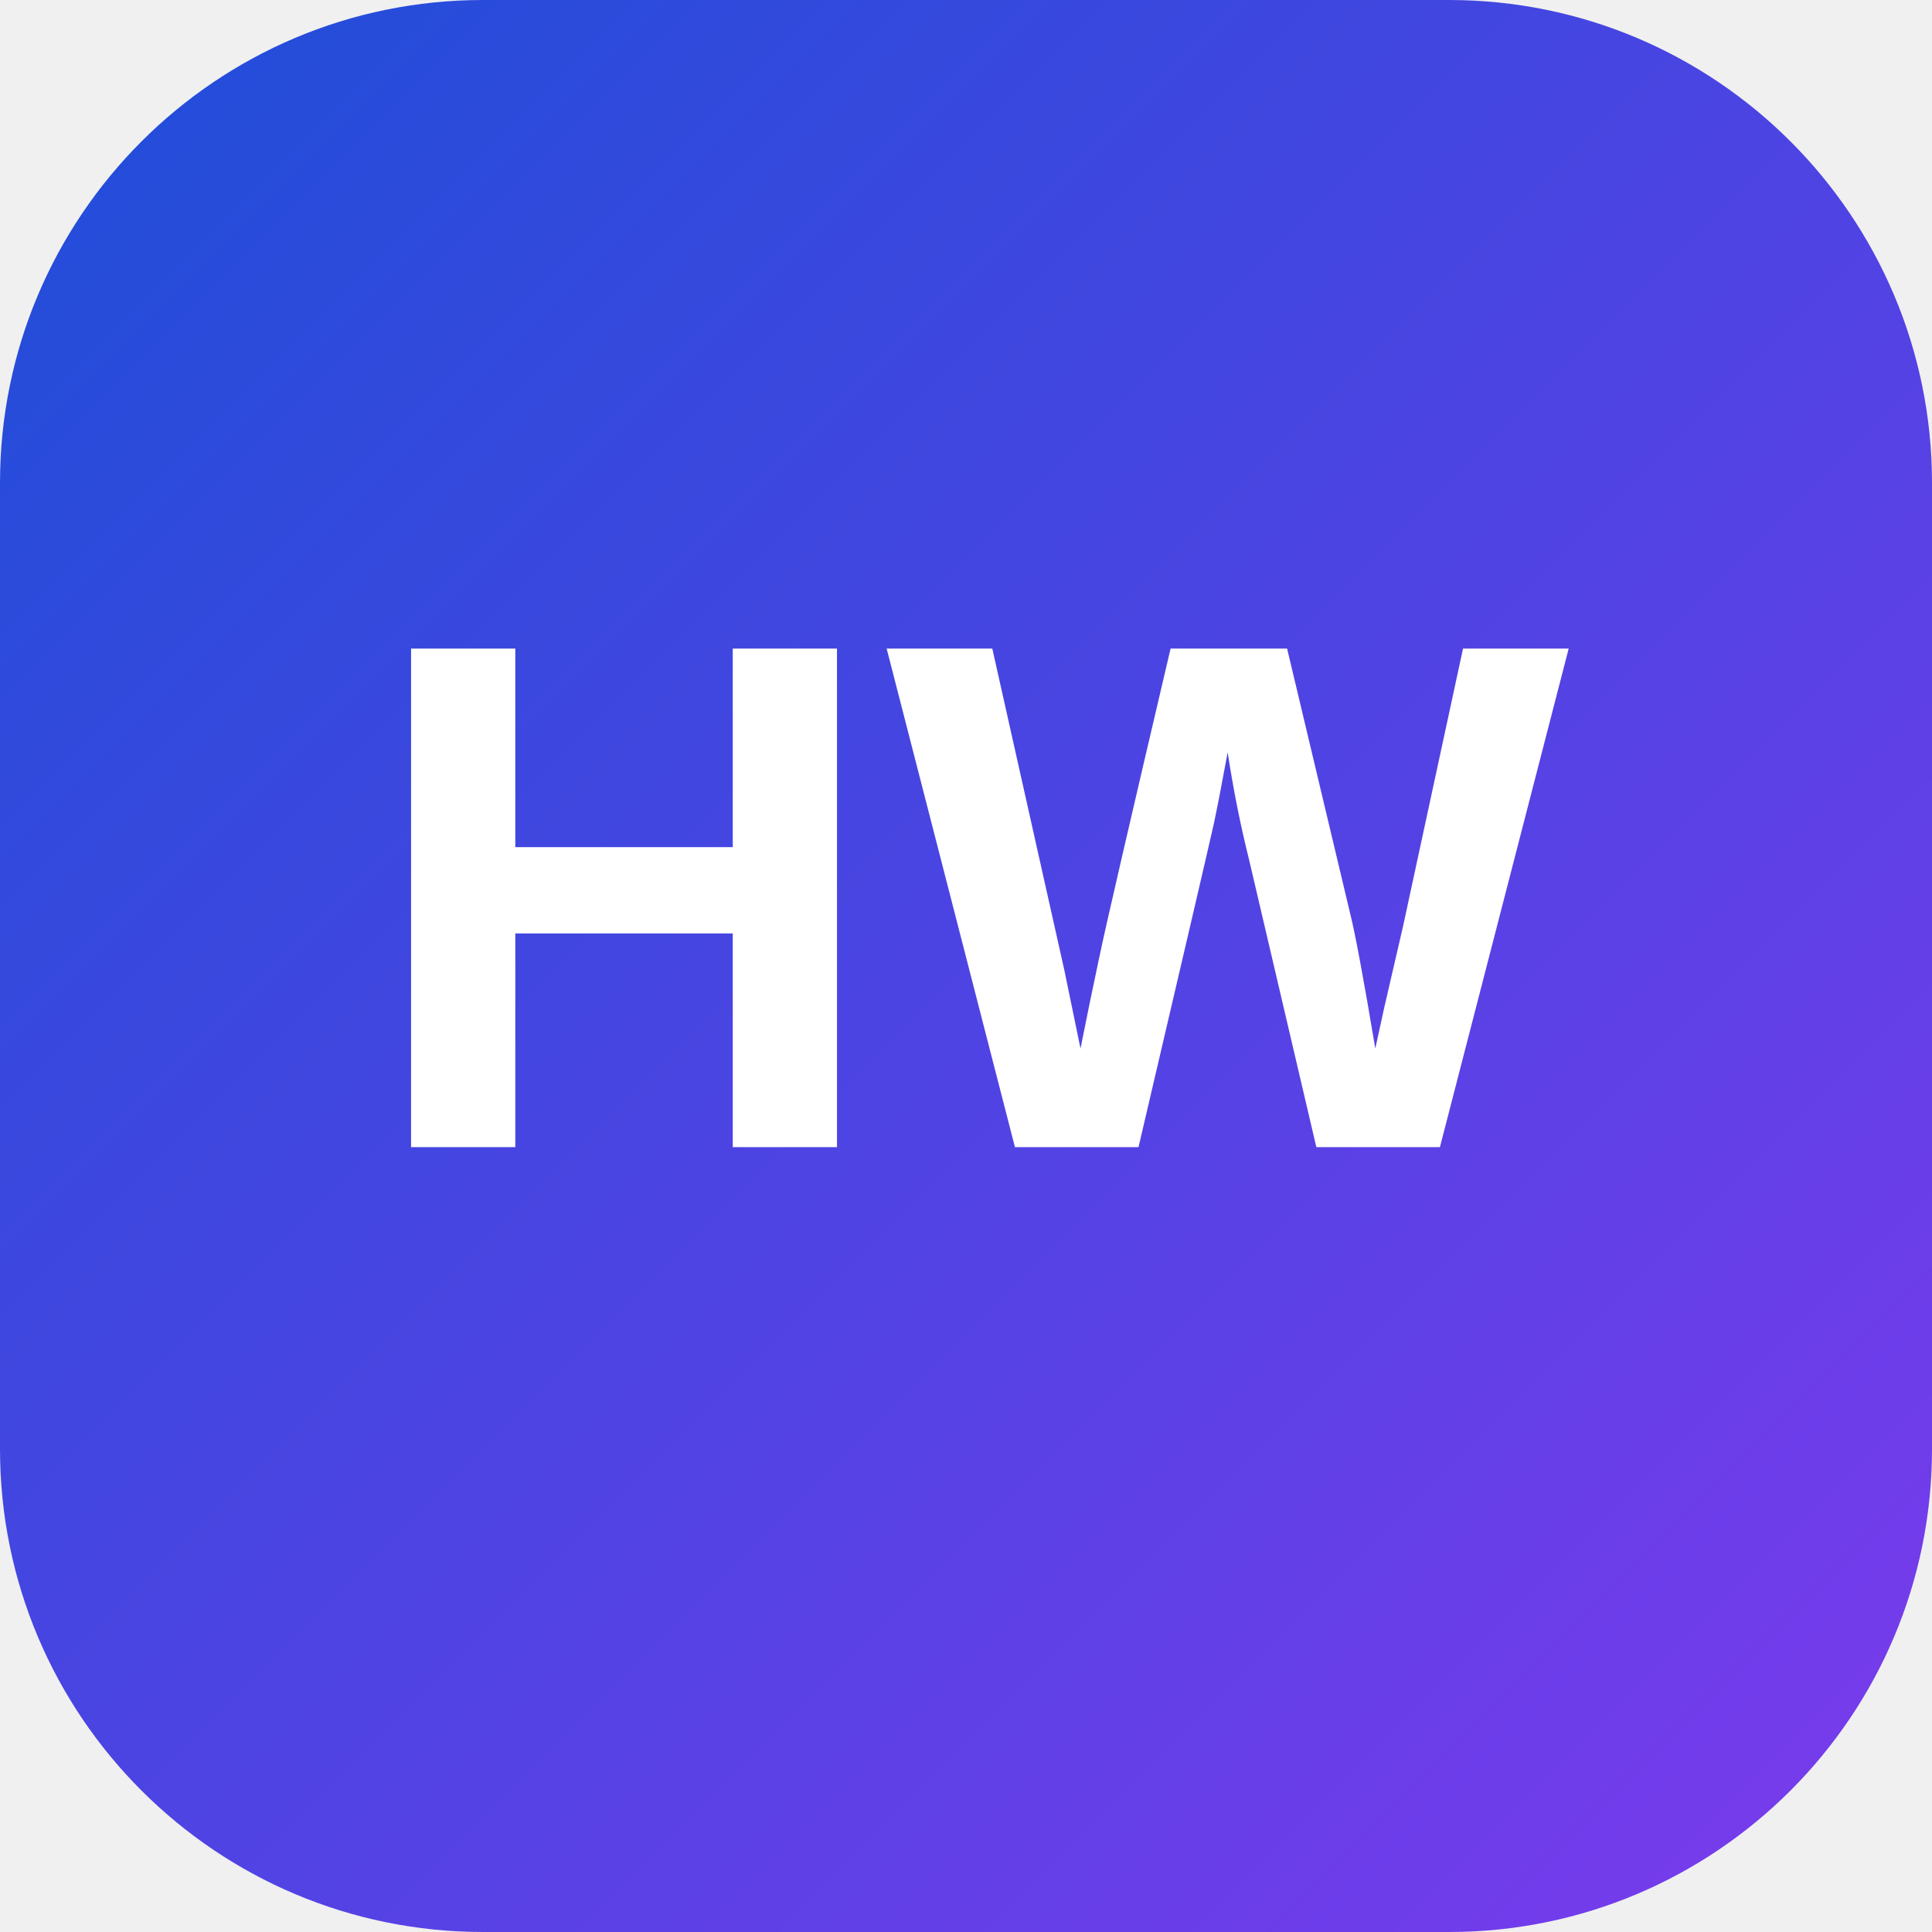
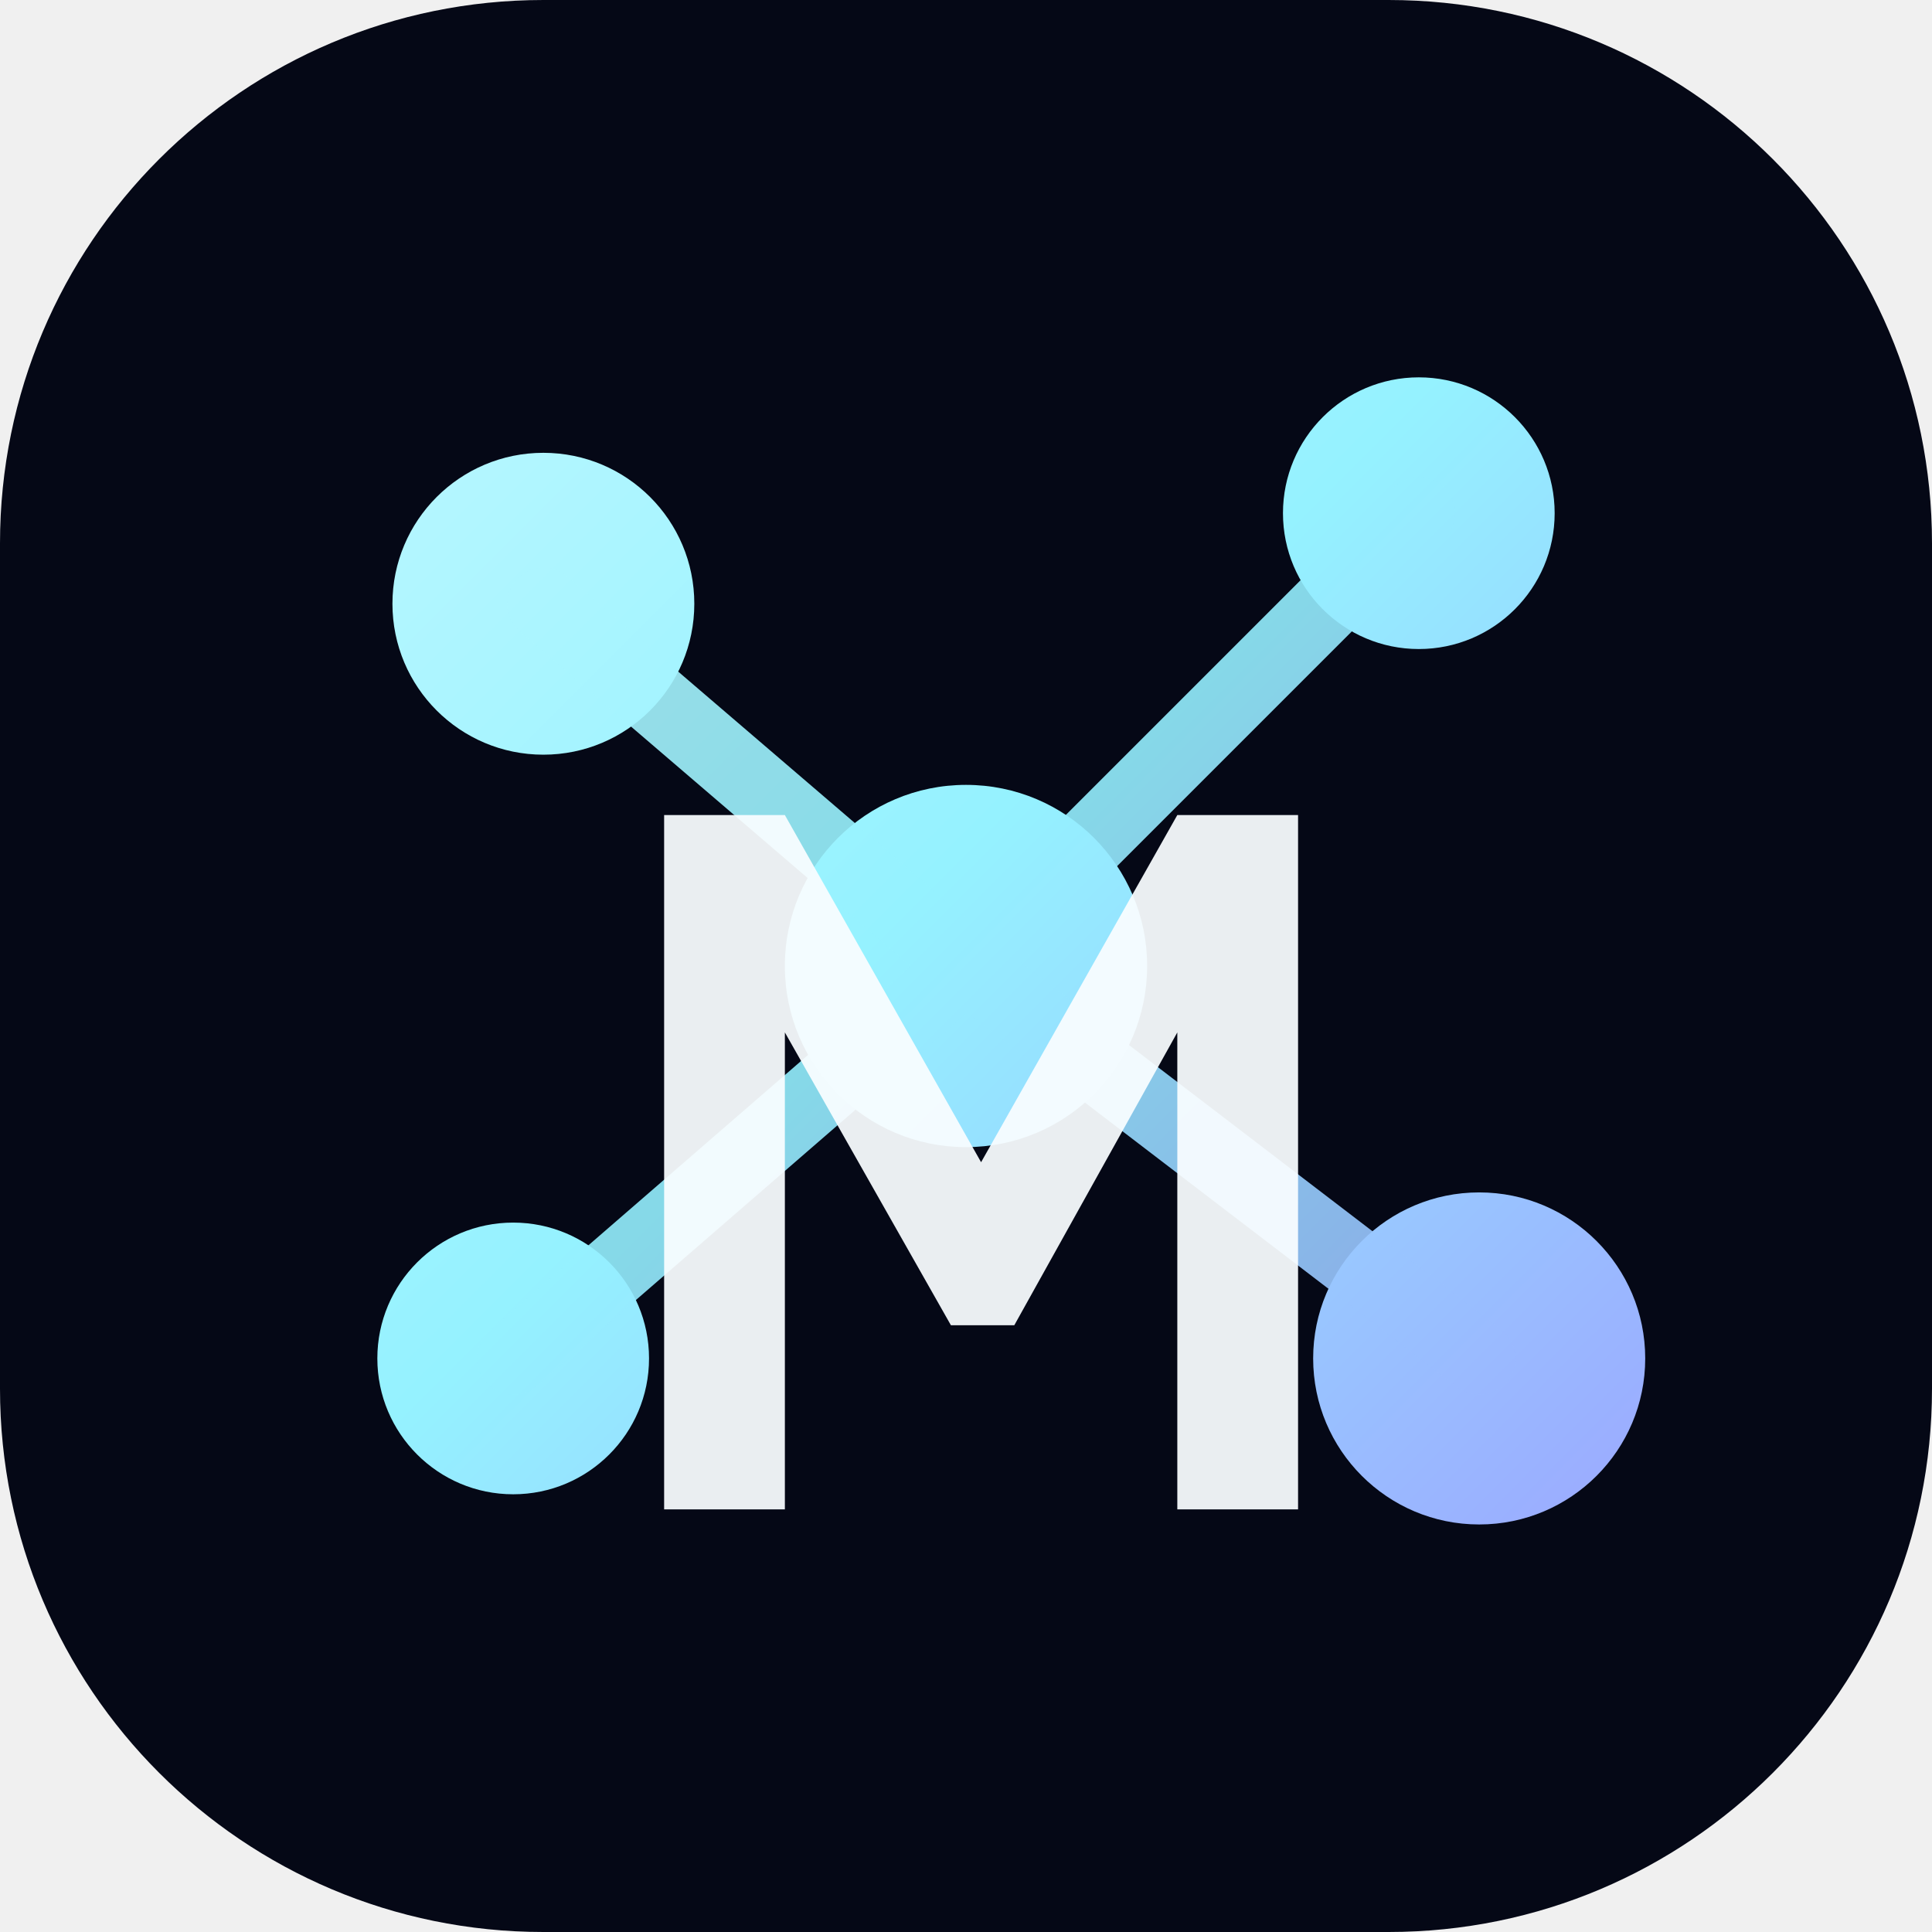
- <svg xmlns="http://www.w3.org/2000/svg" viewBox="0 0 64 64" role="img" aria-label="Haoyu Wu favicon">
+ <svg xmlns="http://www.w3.org/2000/svg" viewBox="0 0 64 64" fill="none">
  <defs>
-     <linearGradient id="g" x1="0" x2="1" y1="0" y2="1">
-       <stop offset="0%" stop-color="#1d4ed8" />
-       <stop offset="100%" stop-color="#7c3aed" />
+     <linearGradient id="g" x1="12" y1="12" x2="52" y2="52" gradientUnits="userSpaceOnUse">
+       <stop stop-color="#BAF7FF" />
+       <stop offset="0.45" stop-color="#95F2FF" />
+       <stop offset="1" stop-color="#9BAAFF" />
    </linearGradient>
  </defs>
-   <rect width="64" height="64" rx="16" fill="url(#g)" />
-   <text x="32" y="38" text-anchor="middle" font-size="24" font-family="Arial, Helvetica, sans-serif" font-weight="700" fill="#ffffff">HW</text>
+   <rect width="64" height="64" rx="18" fill="#050816" />
+   <circle cx="18" cy="20" r="5" fill="url(#g)" />
+   <circle cx="47" cy="17" r="4.5" fill="url(#g)" />
+   <circle cx="49" cy="45" r="5.5" fill="url(#g)" />
+   <circle cx="17" cy="45" r="4.5" fill="url(#g)" />
+   <circle cx="32" cy="32" r="6" fill="url(#g)" />
+   <path d="M18 20 32 32 47 17M32 32 49 45M32 32 17 45" stroke="url(#g)" stroke-width="2.4" stroke-linecap="round" stroke-linejoin="round" opacity="0.9" />
+   <path d="M22 50V27h4l6.5 11.5L39 27h4v23h-4V34.2l-5.4 9.7h-2.1L26 34.2V50h-4Z" fill="#F8FDFF" fill-opacity="0.94" />
</svg>
